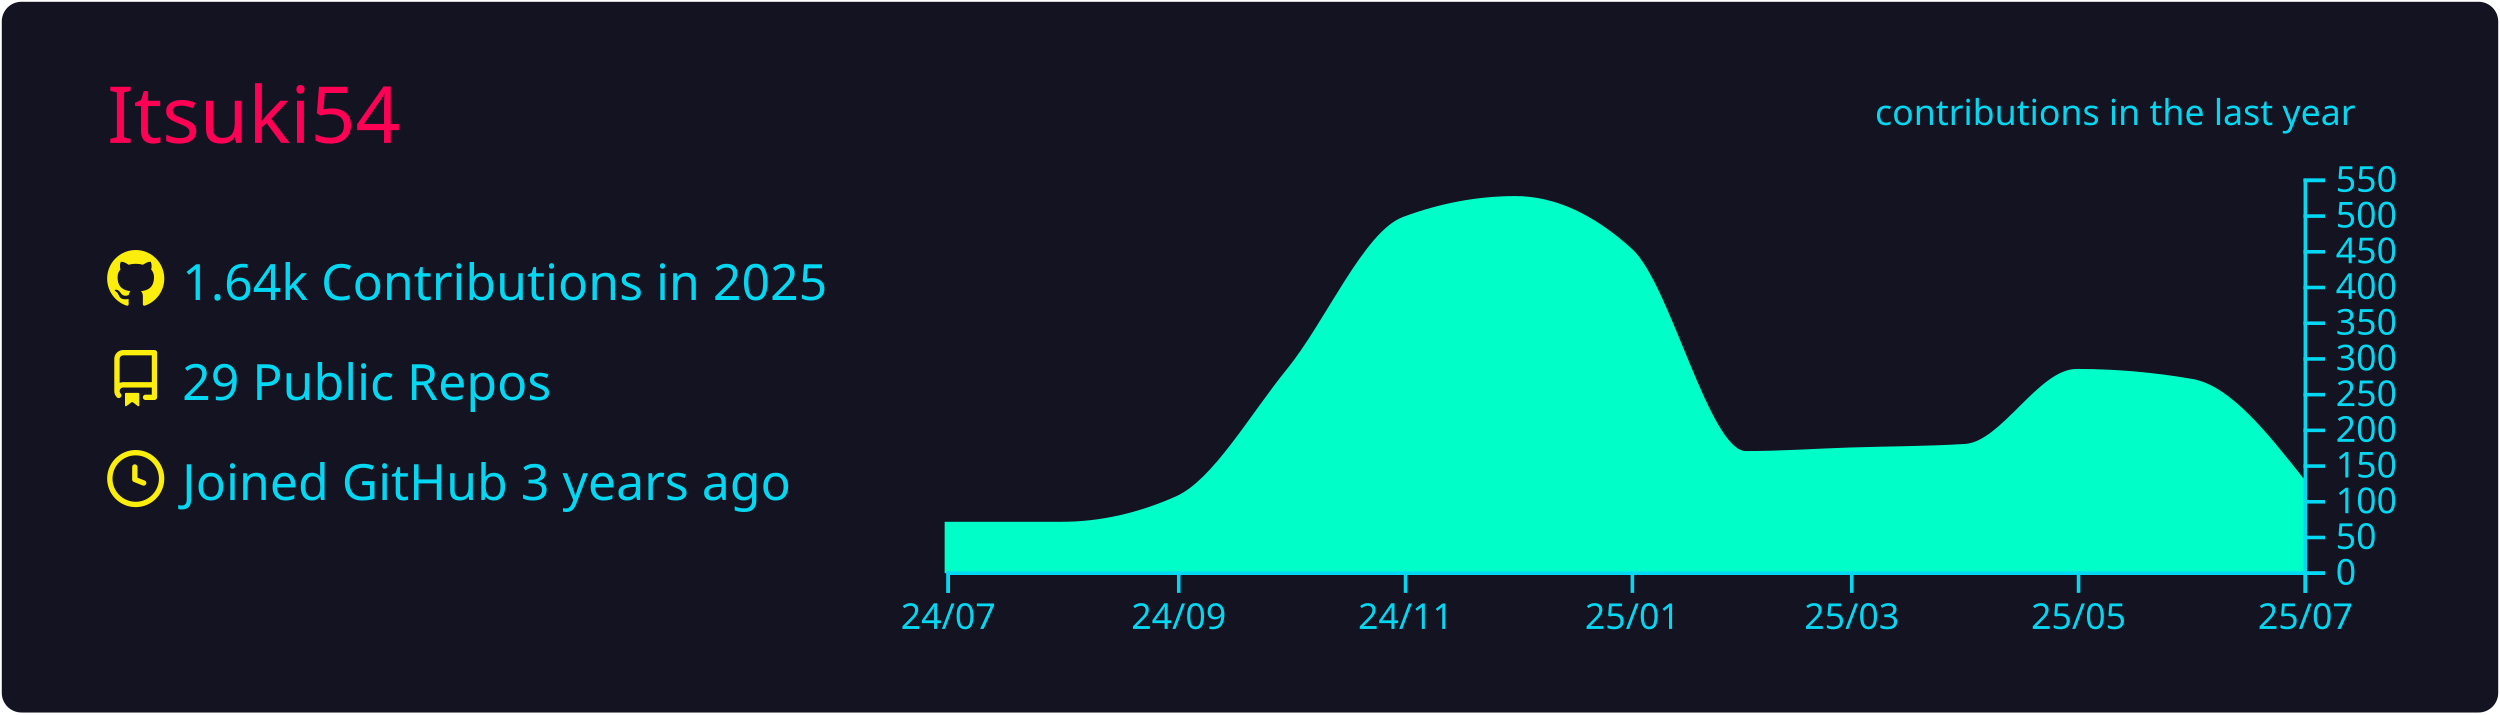
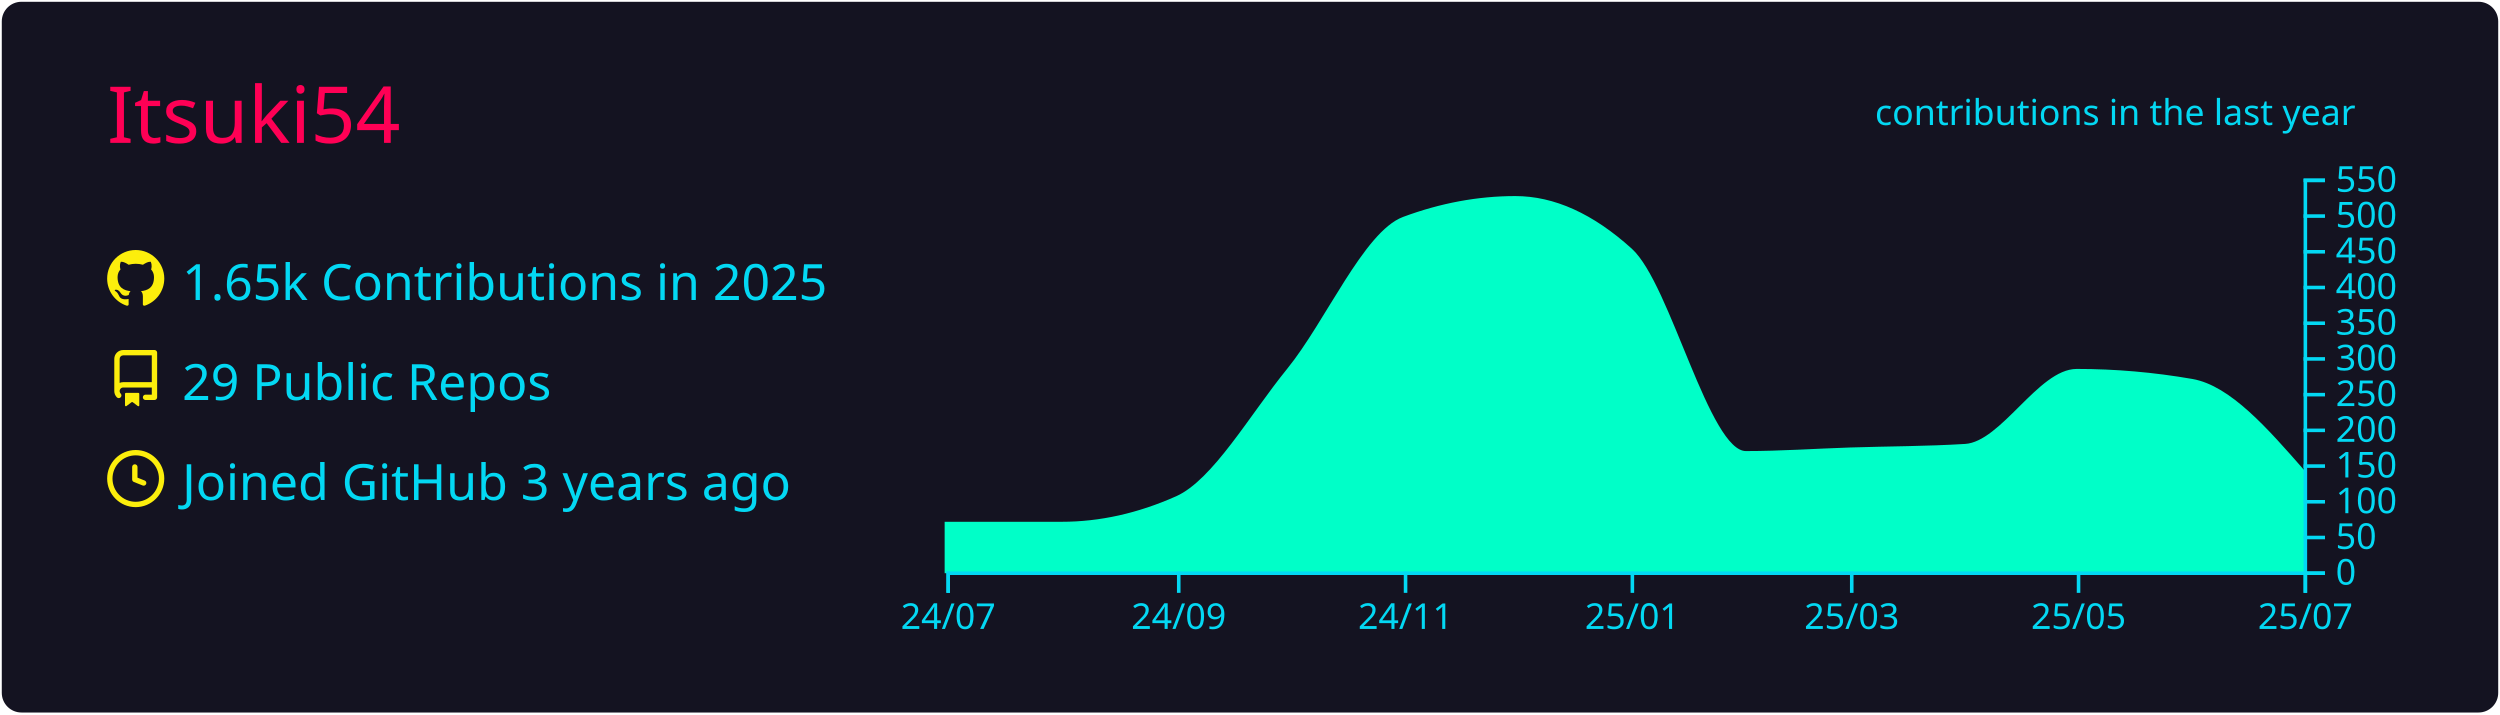
<svg xmlns="http://www.w3.org/2000/svg" width="700" height="200" viewBox="0 0 700 200">
  <style>* {
          font-family: 'Segoe UI', Ubuntu, "Helvetica Neue", Sans-Serif
        }</style>
  <rect x="1" y="1" rx="5" ry="5" height="99%" width="99.714%" stroke="#141321" stroke-width="1" fill="#141321" stroke-opacity="1" />
  <text x="30" y="40" style="font-size: 22px; fill: #ff0055;">Itsuki54</text>
  <g transform="translate(0,40)">
    <g transform="translate(30,30)">
      <g transform="translate(0,0)" width="14" height="14" fill="#fcee0c">
        <path fill-rule="evenodd" d="M8 0C3.58 0 0 3.58 0 8c0 3.54 2.29 6.53 5.47 7.59.4.07.55-.17.55-.38 0-.19-.01-.82-.01-1.49-2.01.37-2.53-.49-2.69-.94-.09-.23-.48-.94-.82-1.13-.28-.15-.68-.52-.01-.53.63-.01 1.08.58 1.23.82.72 1.21 1.87.87 2.33.66.07-.52.28-.87.51-1.07-1.78-.2-3.64-.89-3.64-3.95 0-.87.31-1.59.82-2.15-.08-.2-.36-1.02.08-2.12 0 0 .67-.21 2.2.82.64-.18 1.32-.27 2-.27.68 0 1.36.09 2 .27 1.53-1.04 2.2-.82 2.2-.82.44 1.1.16 1.92.08 2.12.51.56.82 1.27.82 2.15 0 3.07-1.87 3.75-3.65 3.95.29.25.54.73.54 1.48 0 1.07-.01 1.93-.01 2.2 0 .21.15.46.55.38A8.013 8.013 0 0016 8c0-4.42-3.58-8-8-8z" />
      </g>
      <g transform="translate(0,28)" width="14" height="14" fill="#fcee0c">
        <path fill-rule="evenodd" d="M2 2.5A2.5 2.5 0 014.5 0h8.75a.75.75 0 01.75.75v12.5a.75.75 0 01-.75.75h-2.5a.75.75 0 110-1.5h1.75v-2h-8a1 1 0 00-.714 1.7.75.75 0 01-1.072 1.05A2.495 2.495 0 012 11.5v-9zm10.5-1V9h-8c-.356 0-.694.074-1 .208V2.5a1 1 0 011-1h8zM5 12.25v3.25a.25.25 0 00.4.2l1.45-1.087a.25.25 0 01.3 0L8.6 15.7a.25.25 0 00.4-.2v-3.25a.25.25 0 00-.25-.25h-3.5a.25.25 0 00-.25.25z" />
      </g>
      <g transform="translate(0,56)" width="14" height="14" fill="#fcee0c">
        <path fill-rule="evenodd" d="M1.5 8a6.5 6.5 0 1113 0 6.5 6.5 0 01-13 0zM8 0a8 8 0 100 16A8 8 0 008 0zm.5 4.75a.75.75 0 00-1.5 0v3.5a.75.75 0 00.471.696l2.5 1a.75.75 0 00.557-1.392L8.5 7.742V4.75z" />
      </g>
-       <text x="21" y="14" style="fill: #03d8f3; font-size: 14px;">1.64k Contributions in 2025</text>
+       <text x="21" y="14" style="fill: #03d8f3; font-size: 14px;">1.65k Contributions in 2025</text>
      <text x="21" y="42" style="fill: #03d8f3; font-size: 14px;">29 Public Repos</text>
      <text x="21" y="70" style="fill: #03d8f3; font-size: 14px;">Joined GitHub 3 years ago</text>
    </g>
    <g color="#00ffc8" transform="translate(295,10)">
-       <path transform="translate(-30,0)" stroke="#00ffc8" fill="#00ffc8" opacity="1" d="M0,96.6C10.758,96.6,21.516,96.6,32.274,96.6C43.032,96.6,53.79,94.2,64.548,89.4C74.959,84.755,85.37,66.391,95.781,53.6C106.539,40.383,117.297,15.196,128.055,11.2C138.466,7.333,148.877,5.4,159.288,5.4C170.046,5.4,180.804,10.267,191.562,20C202.32,29.733,213.078,76.8,223.836,76.8C233.553,76.8,243.269,76.118,252.986,75.8C263.744,75.448,274.502,75.467,285.26,74.8C295.671,74.155,306.082,53.8,316.493,53.8C327.251,53.8,338.009,54.733,348.767,56.6C359.178,58.406,369.589,71.603,380,84.8L380,110C369.589,110,359.178,110,348.767,110C338.009,110,327.251,110,316.493,110C306.082,110,295.671,110,285.26,110C274.502,110,263.744,110,252.986,110C243.269,110,233.553,110,223.836,110C213.078,110,202.32,110,191.562,110C180.804,110,170.046,110,159.288,110C148.877,110,138.466,110,128.055,110C117.297,110,106.539,110,95.781,110C85.37,110,74.959,110,64.548,110C53.79,110,43.032,110,32.274,110C21.516,110,10.758,110,0,110Z" />
+       <path transform="translate(-30,0)" stroke="#00ffc8" fill="#00ffc8" opacity="1" d="M0,96.6C10.758,96.6,21.516,96.6,32.274,96.6C43.032,96.6,53.79,94.2,64.548,89.4C74.959,84.755,85.37,66.391,95.781,53.6C106.539,40.383,117.297,15.196,128.055,11.2C138.466,7.333,148.877,5.4,159.288,5.4C170.046,5.4,180.804,10.267,191.562,20C202.32,29.733,213.078,76.8,223.836,76.8C233.553,76.8,243.269,76.118,252.986,75.8C263.744,75.448,274.502,75.467,285.26,74.8C295.671,74.155,306.082,53.8,316.493,53.8C327.251,53.8,338.009,54.733,348.767,56.6C359.178,58.406,369.589,70.303,380,82.2L380,110C369.589,110,359.178,110,348.767,110C338.009,110,327.251,110,316.493,110C306.082,110,295.671,110,285.26,110C274.502,110,263.744,110,252.986,110C243.269,110,233.553,110,223.836,110C213.078,110,202.32,110,191.562,110C180.804,110,170.046,110,159.288,110C148.877,110,138.466,110,128.055,110C117.297,110,106.539,110,95.781,110C85.37,110,74.959,110,64.548,110C53.79,110,43.032,110,32.274,110C21.516,110,10.758,110,0,110Z" />
      <g color="#03d8f3" transform="translate(-30,110)" fill="none" font-size="10" font-family="sans-serif" text-anchor="middle">
        <path class="domain" stroke="currentColor" d="M0.5,6V0.5H380.5V6" />
        <g class="tick" opacity="1" transform="translate(0.5,0)">
          <line stroke="currentColor" y2="6" />
          <text fill="currentColor" y="9" dy="0.71em">24/07</text>
        </g>
        <g class="tick" opacity="1" transform="translate(65.04795,0)">
          <line stroke="currentColor" y2="6" />
          <text fill="currentColor" y="9" dy="0.71em">24/09</text>
        </g>
        <g class="tick" opacity="1" transform="translate(128.5548,0)">
          <line stroke="currentColor" y2="6" />
          <text fill="currentColor" y="9" dy="0.71em">24/11</text>
        </g>
        <g class="tick" opacity="1" transform="translate(192.0616,0)">
          <line stroke="currentColor" y2="6" />
          <text fill="currentColor" y="9" dy="0.71em">25/01</text>
        </g>
        <g class="tick" opacity="1" transform="translate(253.4863,0)">
          <line stroke="currentColor" y2="6" />
          <text fill="currentColor" y="9" dy="0.71em">25/03</text>
        </g>
        <g class="tick" opacity="1" transform="translate(316.9932,0)">
          <line stroke="currentColor" y2="6" />
          <text fill="currentColor" y="9" dy="0.71em">25/05</text>
        </g>
        <g class="tick" opacity="1" transform="translate(380.5,0)">
          <line stroke="currentColor" y2="6" />
          <text fill="currentColor" y="9" dy="0.71em">25/07</text>
        </g>
      </g>
      <g color="#03d8f3" transform="translate(350,0)" fill="none" font-size="10" font-family="sans-serif" text-anchor="start">
        <path class="domain" stroke="currentColor" d="M6,110.5H0.5V0.5H6" />
        <g class="tick" opacity="1" transform="translate(0,110.5)">
          <line stroke="currentColor" x2="6" />
          <text fill="currentColor" x="9" dy="0.32em">0</text>
        </g>
        <g class="tick" opacity="1" transform="translate(0,100.5)">
          <line stroke="currentColor" x2="6" />
          <text fill="currentColor" x="9" dy="0.32em">50</text>
        </g>
        <g class="tick" opacity="1" transform="translate(0,90.5)">
          <line stroke="currentColor" x2="6" />
          <text fill="currentColor" x="9" dy="0.32em">100</text>
        </g>
        <g class="tick" opacity="1" transform="translate(0,80.5)">
          <line stroke="currentColor" x2="6" />
          <text fill="currentColor" x="9" dy="0.32em">150</text>
        </g>
        <g class="tick" opacity="1" transform="translate(0,70.5)">
          <line stroke="currentColor" x2="6" />
          <text fill="currentColor" x="9" dy="0.32em">200</text>
        </g>
        <g class="tick" opacity="1" transform="translate(0,60.5)">
          <line stroke="currentColor" x2="6" />
          <text fill="currentColor" x="9" dy="0.32em">250</text>
        </g>
        <g class="tick" opacity="1" transform="translate(0,50.5)">
          <line stroke="currentColor" x2="6" />
          <text fill="currentColor" x="9" dy="0.32em">300</text>
        </g>
        <g class="tick" opacity="1" transform="translate(0,40.5)">
          <line stroke="currentColor" x2="6" />
          <text fill="currentColor" x="9" dy="0.32em">350</text>
        </g>
        <g class="tick" opacity="1" transform="translate(0,30.5)">
          <line stroke="currentColor" x2="6" />
          <text fill="currentColor" x="9" dy="0.32em">400</text>
        </g>
        <g class="tick" opacity="1" transform="translate(0,20.5)">
          <line stroke="currentColor" x2="6" />
          <text fill="currentColor" x="9" dy="0.32em">450</text>
        </g>
        <g class="tick" opacity="1" transform="translate(0,10.5)">
          <line stroke="currentColor" x2="6" />
          <text fill="currentColor" x="9" dy="0.32em">500</text>
        </g>
        <g class="tick" opacity="1" transform="translate(0,0.5)">
          <line stroke="currentColor" x2="6" />
          <text fill="currentColor" x="9" dy="0.32em">550</text>
        </g>
      </g>
      <g>
        <text y="-15" x="230" style="fill: #03d8f3; font-size: 10px;">contributions in the last year</text>
      </g>
    </g>
  </g>
</svg>
